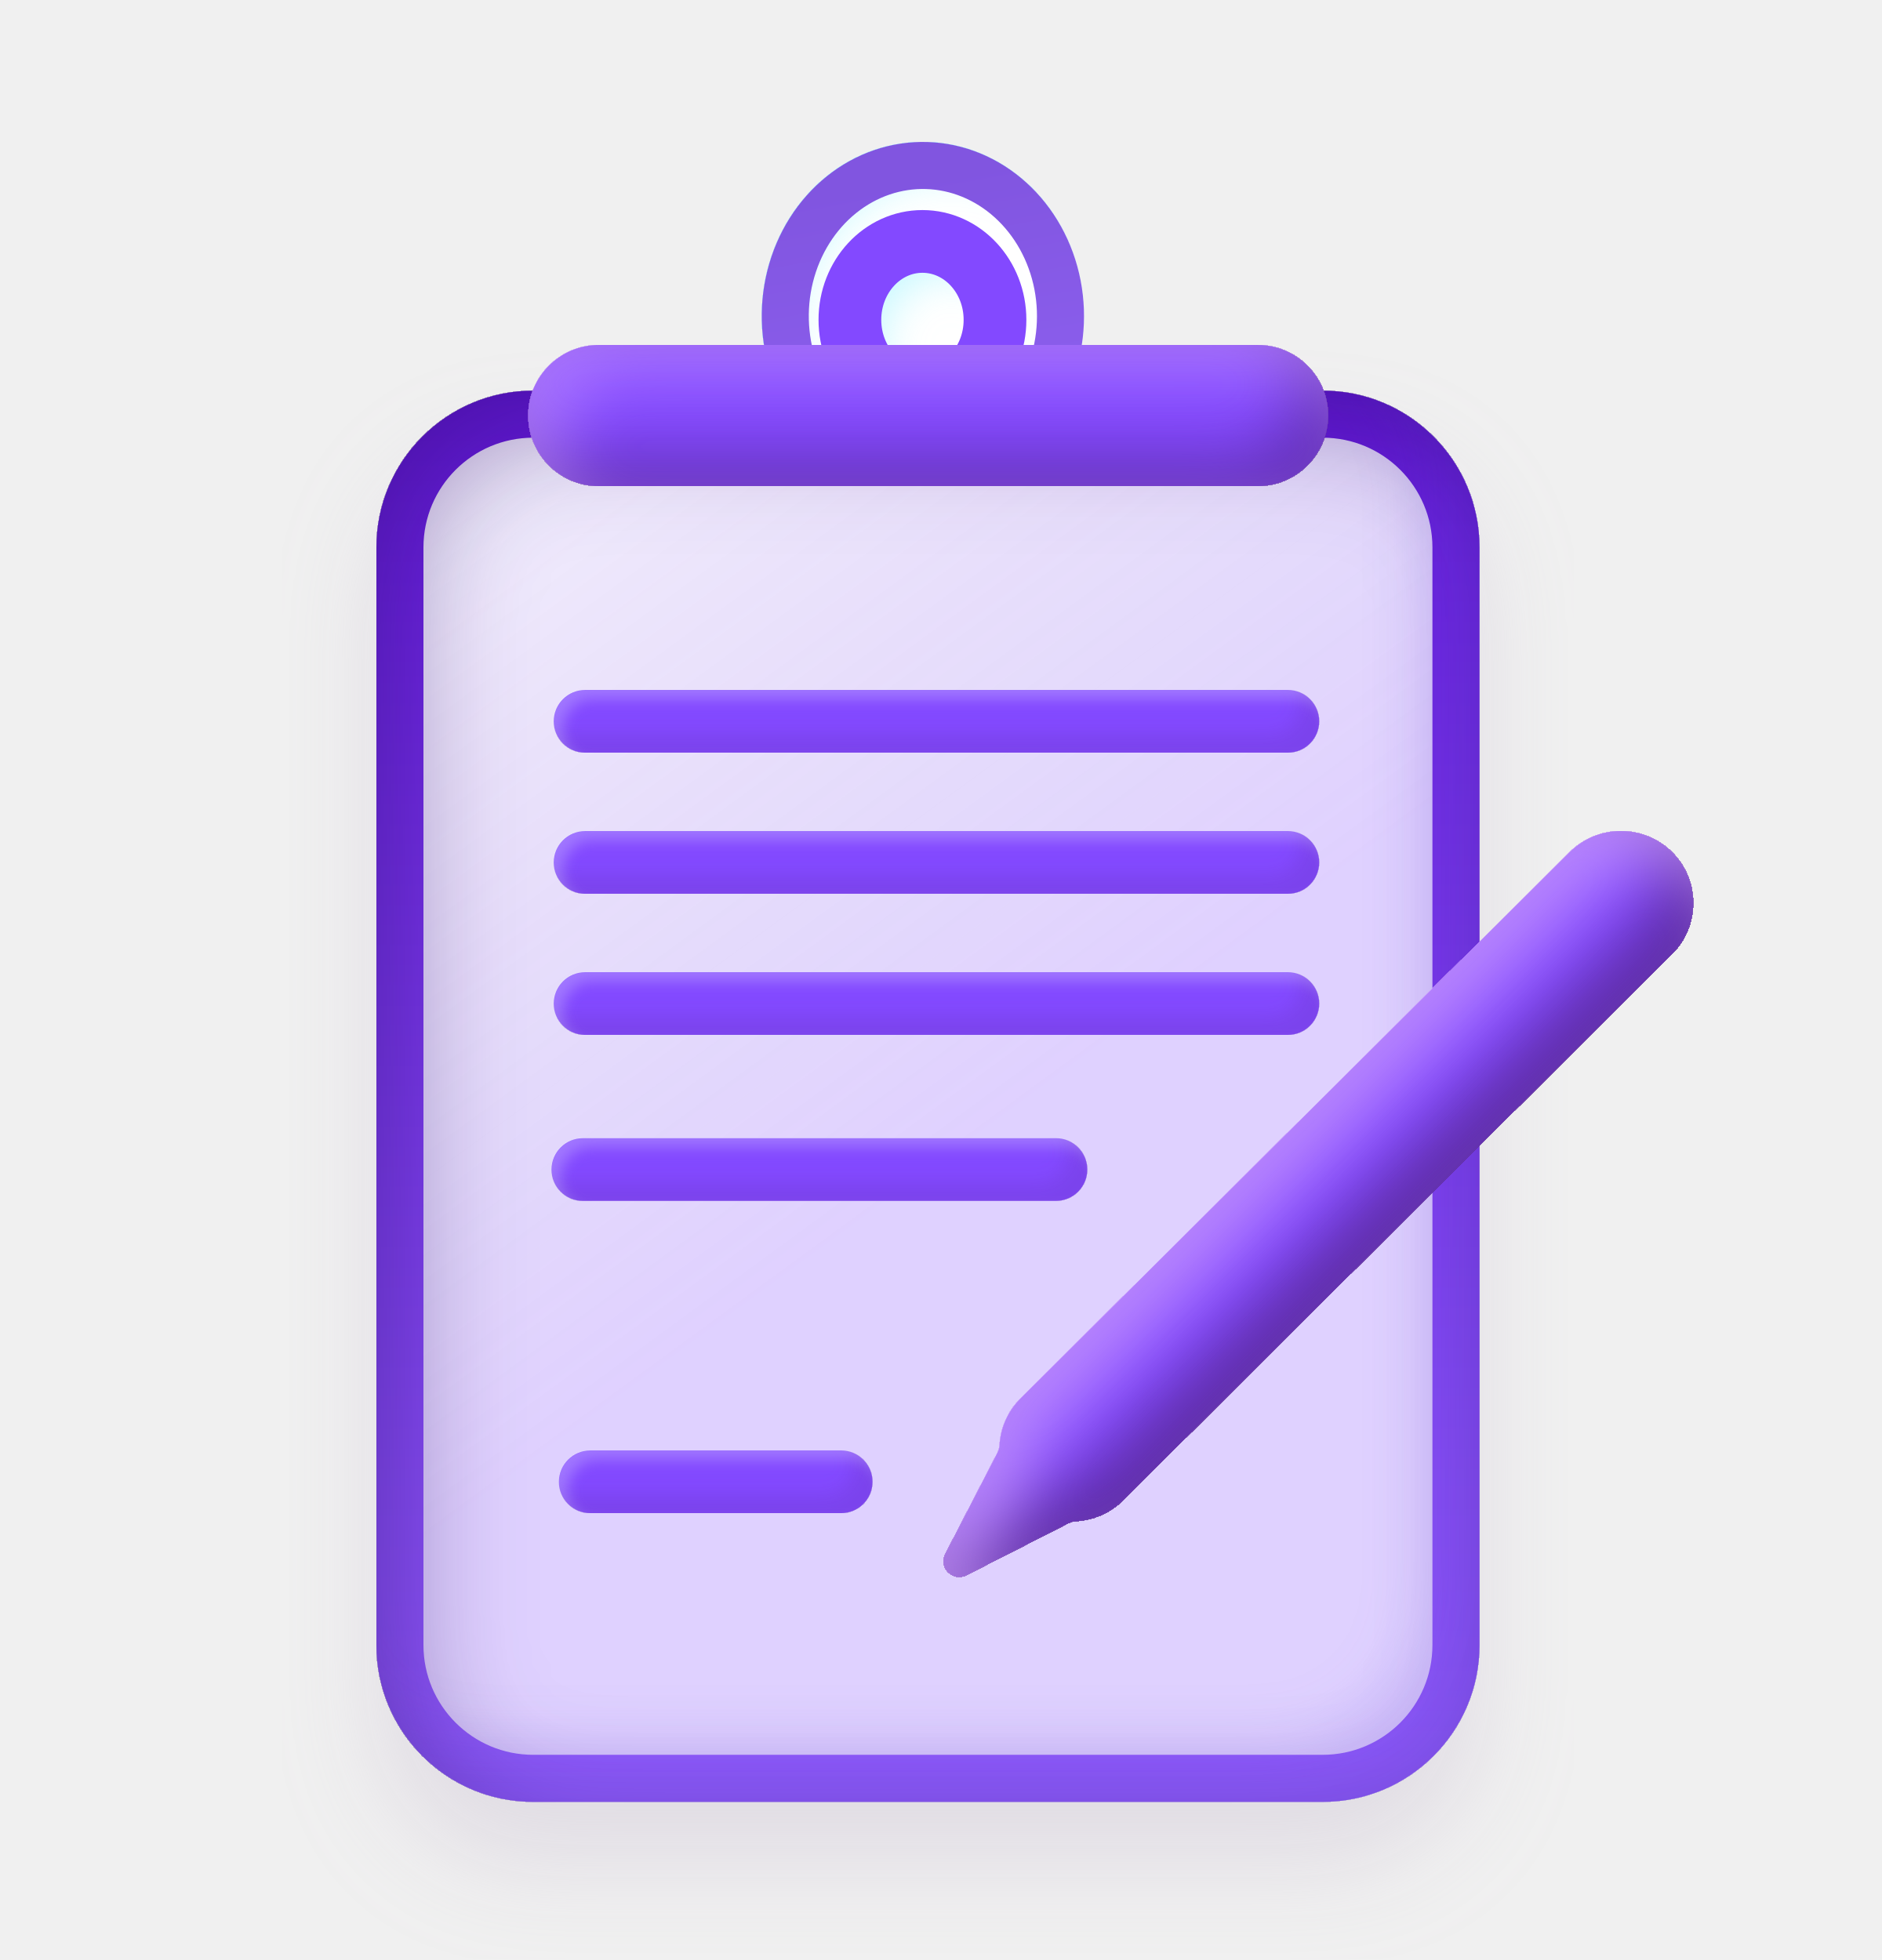
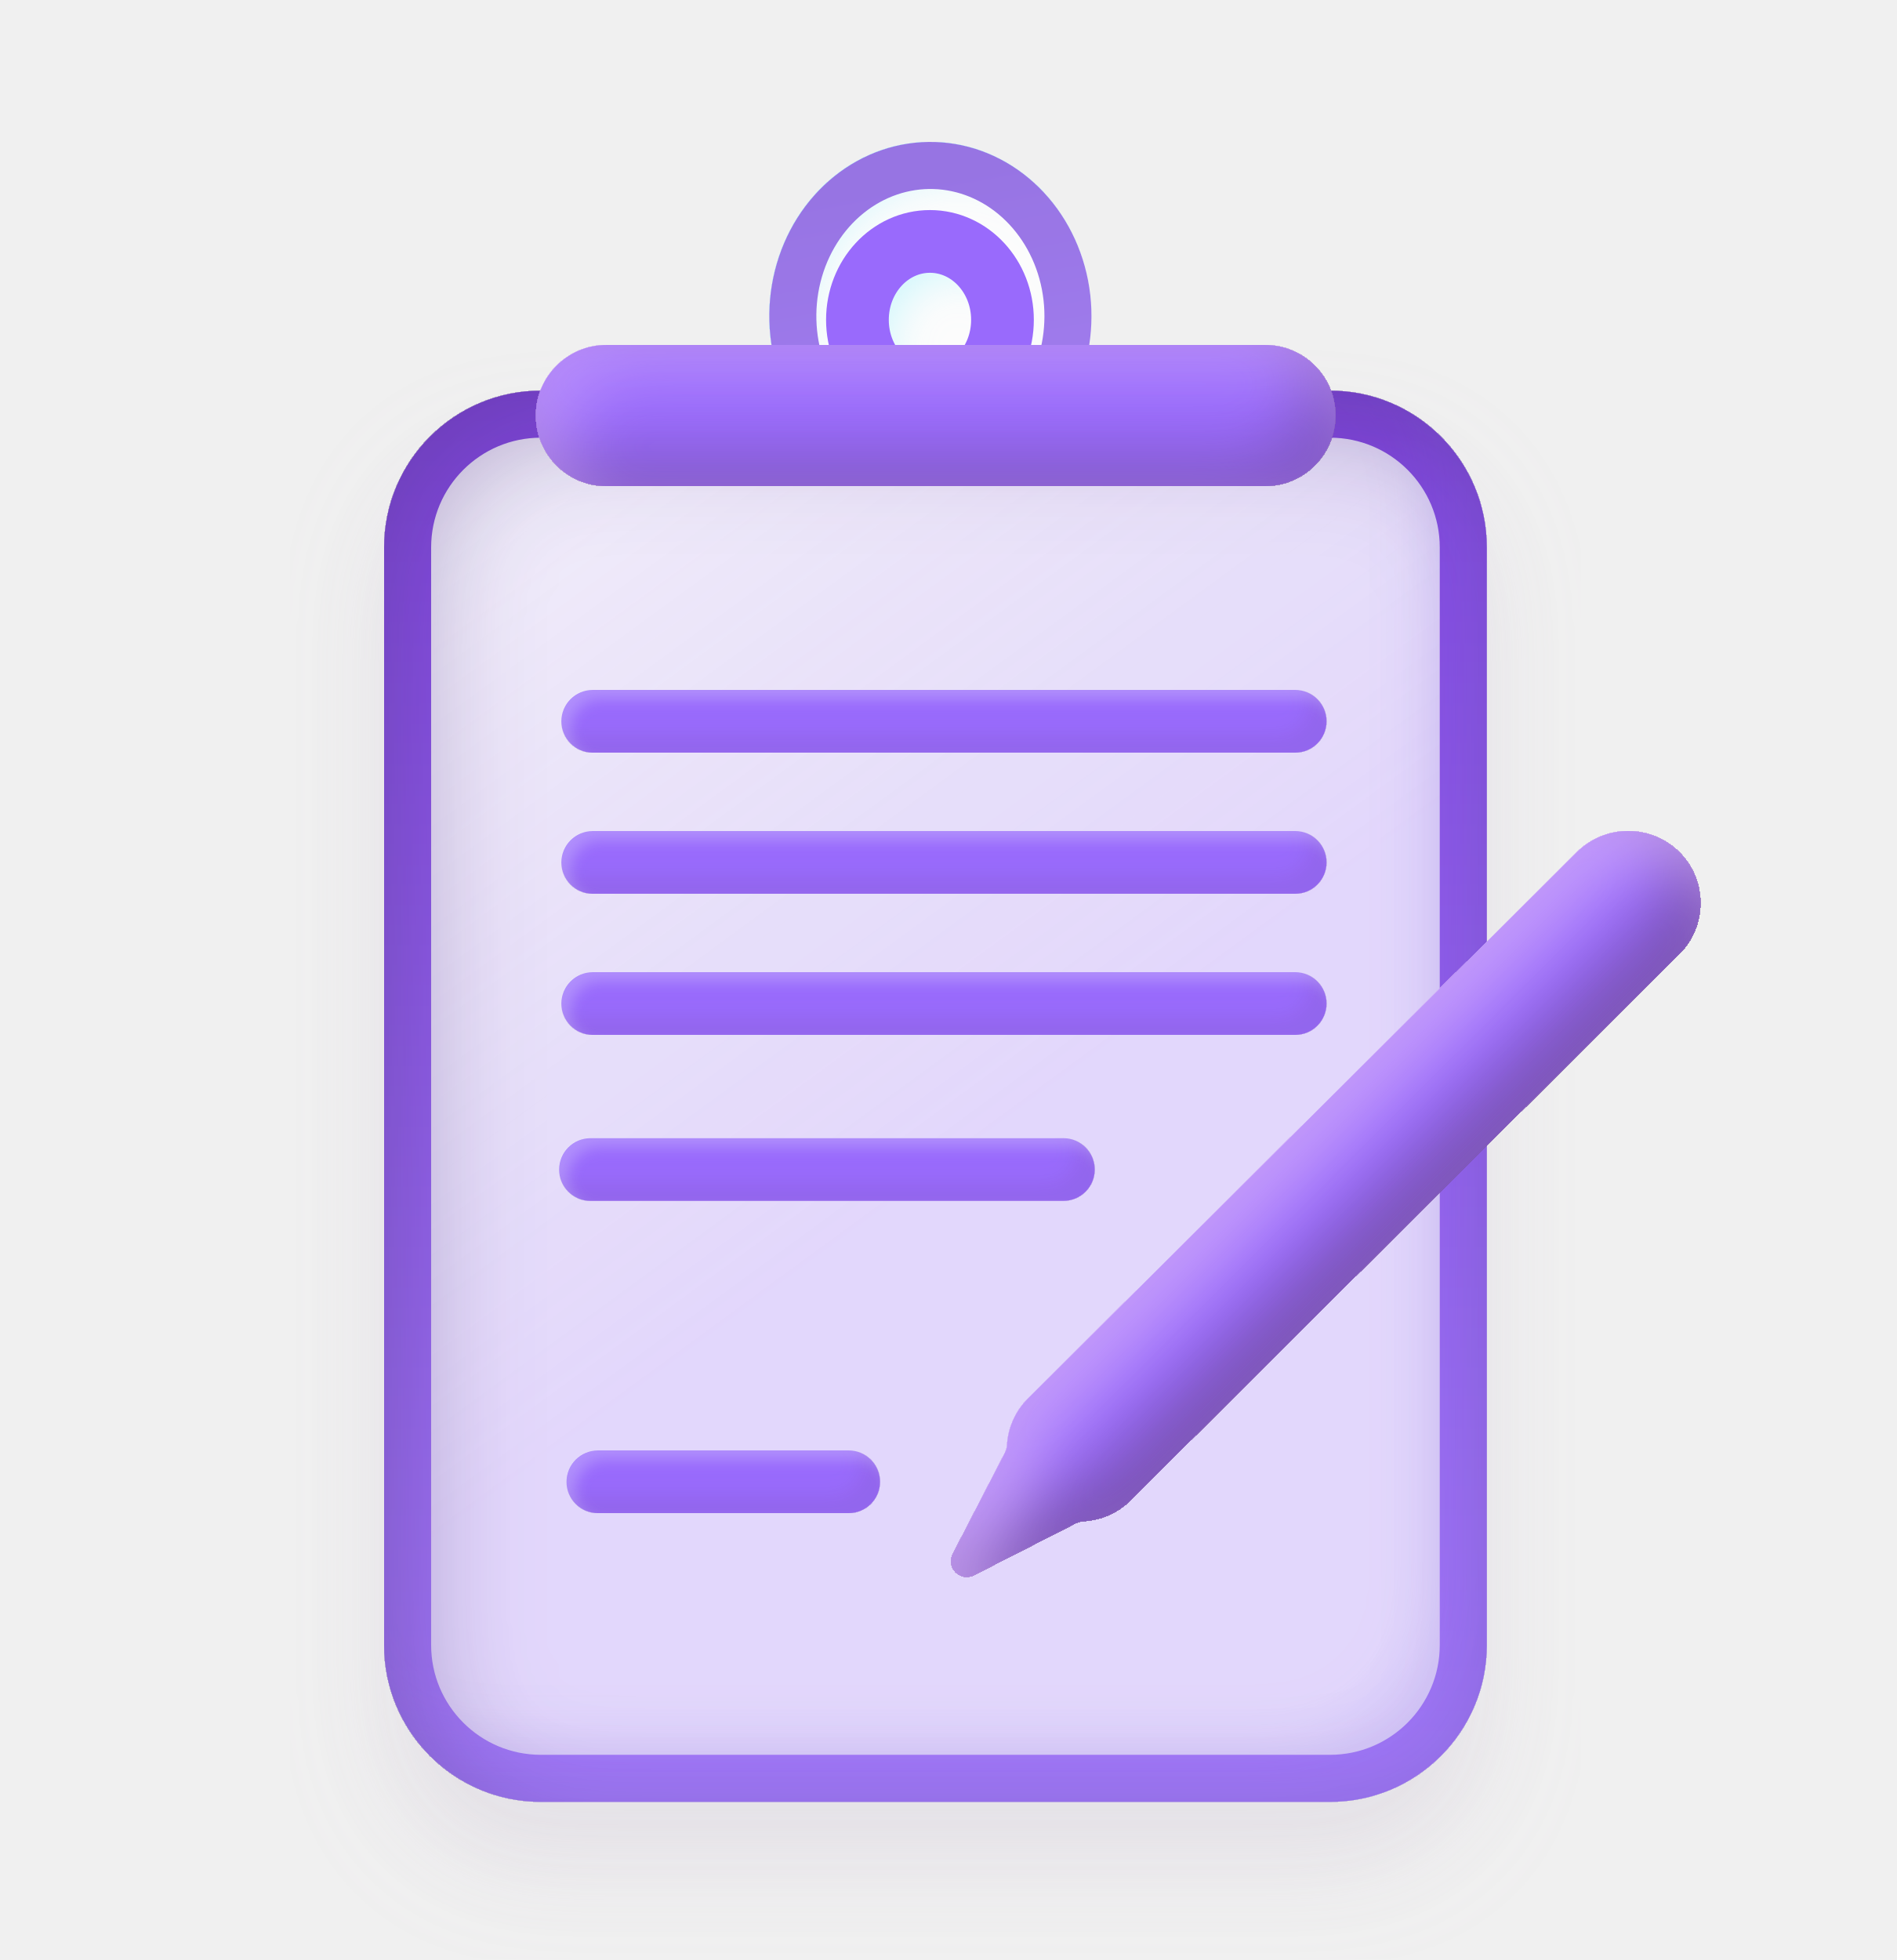
- <svg xmlns="http://www.w3.org/2000/svg" width="120" height="125" viewBox="0 0 120 125" fill="none">
-   <g filter="url(#filter0_dii_4824_3424)">
-     <rect x="24" y="114.914" width="90" height="70.335" rx="10" transform="rotate(-90 24 114.914)" fill="#F6F3FF" />
-     <rect x="24" y="114.914" width="90" height="70.335" rx="10" transform="rotate(-90 24 114.914)" fill="url(#paint0_linear_4824_3424)" fill-opacity="0.2" />
-     <rect x="25.5" y="113.414" width="87" height="67.335" rx="8.5" transform="rotate(-90 25.5 113.414)" stroke="url(#paint1_linear_4824_3424)" stroke-width="3" />
-   </g>
-   <mask id="path-3-inside-1_4824_3424" fill="white">
-     <path d="M55.676 26.425C54.704 28.346 52.331 29.043 50.979 27.305C50.33 26.47 49.794 25.531 49.393 24.514C48.488 22.219 48.324 19.662 48.928 17.254C49.531 14.846 50.867 12.728 52.72 11.241C54.573 9.754 56.836 8.985 59.143 9.057C61.45 9.129 63.667 10.039 65.437 11.64C67.207 13.24 68.427 15.439 68.901 17.88C69.374 20.322 69.074 22.865 68.047 25.099C67.581 26.114 66.977 27.038 66.261 27.845C64.855 29.43 62.5 28.504 61.609 26.47L60.961 24.989C60.481 23.894 60.991 22.628 61.476 21.572C61.77 20.933 61.856 20.205 61.721 19.507C61.585 18.809 61.236 18.18 60.73 17.723C60.224 17.265 59.59 17.005 58.93 16.984C58.27 16.963 57.623 17.183 57.093 17.609C56.563 18.034 56.181 18.64 56.009 19.328C55.836 20.017 55.883 20.748 56.142 21.404C56.562 22.47 57.029 23.749 56.528 24.74L55.676 26.425Z" />
-   </mask>
-   <g filter="url(#filter1_i_4824_3424)">
-     <path d="M55.676 26.425C54.704 28.346 52.331 29.043 50.979 27.305C50.33 26.47 49.794 25.531 49.393 24.514C48.488 22.219 48.324 19.662 48.928 17.254C49.531 14.846 50.867 12.728 52.72 11.241C54.573 9.754 56.836 8.985 59.143 9.057C61.45 9.129 63.667 10.039 65.437 11.64C67.207 13.24 68.427 15.439 68.901 17.88C69.374 20.322 69.074 22.865 68.047 25.099C67.581 26.114 66.977 27.038 66.261 27.845C64.855 29.43 62.5 28.504 61.609 26.47L60.961 24.989C60.481 23.894 60.991 22.628 61.476 21.572C61.77 20.933 61.856 20.205 61.721 19.507C61.585 18.809 61.236 18.18 60.73 17.723C60.224 17.265 59.59 17.005 58.93 16.984C58.27 16.963 57.623 17.183 57.093 17.609C56.563 18.034 56.181 18.64 56.009 19.328C55.836 20.017 55.883 20.748 56.142 21.404C56.562 22.47 57.029 23.749 56.528 24.74L55.676 26.425Z" fill="white" />
-   </g>
-   <path d="M55.676 26.425C54.704 28.346 52.331 29.043 50.979 27.305C50.33 26.47 49.794 25.531 49.393 24.514C48.488 22.219 48.324 19.662 48.928 17.254C49.531 14.846 50.867 12.728 52.72 11.241C54.573 9.754 56.836 8.985 59.143 9.057C61.45 9.129 63.667 10.039 65.437 11.64C67.207 13.24 68.427 15.439 68.901 17.88C69.374 20.322 69.074 22.865 68.047 25.099C67.581 26.114 66.977 27.038 66.261 27.845C64.855 29.43 62.5 28.504 61.609 26.47L60.961 24.989C60.481 23.894 60.991 22.628 61.476 21.572C61.77 20.933 61.856 20.205 61.721 19.507C61.585 18.809 61.236 18.18 60.73 17.723C60.224 17.265 59.59 17.005 58.93 16.984C58.27 16.963 57.623 17.183 57.093 17.609C56.563 18.034 56.181 18.64 56.009 19.328C55.836 20.017 55.883 20.748 56.142 21.404C56.562 22.47 57.029 23.749 56.528 24.74L55.676 26.425Z" stroke="url(#paint2_linear_4824_3424)" stroke-width="6" mask="url(#path-3-inside-1_4824_3424)" />
-   <g filter="url(#filter2_i_4824_3424)">
-     <ellipse cx="58.817" cy="20.397" rx="4.626" ry="5" fill="white" />
-     <ellipse cx="58.817" cy="20.397" rx="4.626" ry="5" fill="white" />
-   </g>
-   <ellipse cx="58.817" cy="20.397" rx="4.626" ry="5" stroke="#8349FF" stroke-width="4" />
-   <g filter="url(#filter3_ii_4824_3424)">
-     <rect x="33.683" y="31" width="9" height="51" rx="4.5" transform="rotate(-90 33.6831 31.0005)" fill="#8349FF" />
-   </g>
-   <g filter="url(#filter4_ii_4824_3424)">
-     <rect x="35.304" y="48.001" width="4" height="48.808" rx="2" transform="rotate(-90 35.3039 48.0005)" fill="#8349FF" />
-   </g>
-   <g filter="url(#filter5_ii_4824_3424)">
-     <rect x="35.304" y="57.001" width="4" height="48.808" rx="2" transform="rotate(-90 35.3039 57.0005)" fill="#8349FF" />
-   </g>
-   <g filter="url(#filter6_ii_4824_3424)">
-     <rect x="35.304" y="66.001" width="4" height="48.808" rx="2" transform="rotate(-90 35.3039 66.0005)" fill="#8349FF" />
-   </g>
-   <g filter="url(#filter7_ii_4824_3424)">
-     <rect x="35.161" y="76.586" width="4" height="34.166" rx="2" transform="rotate(-90 35.1611 76.5864)" fill="#8349FF" />
-   </g>
-   <g filter="url(#filter8_ii_4824_3424)">
-     <rect x="35.631" y="96.501" width="4" height="20" rx="2" transform="rotate(-90 35.6313 96.5005)" fill="#8349FF" />
-   </g>
-   <g filter="url(#filter9_ii_4824_3424)">
-     <path d="M100.085 54.345C101.887 52.552 104.809 52.552 106.611 54.345C108.413 56.139 108.413 59.047 106.611 60.84L71.606 95.678C70.756 96.523 69.658 96.969 68.545 97.017C68.361 97.025 68.19 97.104 68.026 97.188L61.624 100.453C60.758 100.895 59.832 99.973 60.276 99.111L63.555 92.739C63.642 92.569 63.725 92.391 63.734 92.201C63.789 91.103 64.237 90.021 65.079 89.183L100.085 54.345Z" fill="#8349FF" />
+ <svg xmlns="http://www.w3.org/2000/svg" width="121" height="125" viewBox="0 0 121 125" fill="none">
+   <g opacity="0.8">
+     <g filter="url(#filter0_dii_4825_3708)">
+       <rect x="24.5" y="114.914" width="90" height="70.335" rx="10" transform="rotate(-90 24.5 114.914)" fill="#F6F3FF" />
+       <rect x="24.5" y="114.914" width="90" height="70.335" rx="10" transform="rotate(-90 24.5 114.914)" fill="url(#paint0_linear_4825_3708)" fill-opacity="0.2" />
+       <rect x="26" y="113.414" width="87" height="67.335" rx="8.5" transform="rotate(-90 26 113.414)" stroke="url(#paint1_linear_4825_3708)" stroke-width="3" />
+     </g>
+     <mask id="path-3-inside-1_4825_3708" fill="white">
+       <path d="M56.176 26.425C55.204 28.346 52.831 29.043 51.479 27.305C50.83 26.47 50.294 25.531 49.893 24.514C48.988 22.219 48.824 19.662 49.428 17.254C50.031 14.846 51.367 12.728 53.22 11.241C55.073 9.754 57.336 8.985 59.643 9.057C61.95 9.129 64.167 10.039 65.937 11.64C67.707 13.24 68.927 15.439 69.401 17.88C69.874 20.322 69.574 22.865 68.547 25.099C68.081 26.114 67.477 27.038 66.761 27.845C65.355 29.43 63 28.504 62.109 26.47L61.461 24.989C60.981 23.894 61.491 22.628 61.976 21.572C62.27 20.933 62.356 20.205 62.221 19.507C62.085 18.809 61.736 18.18 61.23 17.723C60.724 17.265 60.09 17.005 59.43 16.984C58.77 16.963 58.123 17.183 57.593 17.609C57.063 18.034 56.681 18.64 56.509 19.328C56.336 20.017 56.383 20.748 56.642 21.404C57.062 22.47 57.529 23.749 57.028 24.74L56.176 26.425Z" />
+     </mask>
+     <g filter="url(#filter1_i_4825_3708)">
+       <path d="M56.176 26.425C55.204 28.346 52.831 29.043 51.479 27.305C50.83 26.47 50.294 25.531 49.893 24.514C48.988 22.219 48.824 19.662 49.428 17.254C50.031 14.846 51.367 12.728 53.22 11.241C55.073 9.754 57.336 8.985 59.643 9.057C61.95 9.129 64.167 10.039 65.937 11.64C67.707 13.24 68.927 15.439 69.401 17.88C69.874 20.322 69.574 22.865 68.547 25.099C68.081 26.114 67.477 27.038 66.761 27.845C65.355 29.43 63 28.504 62.109 26.47L61.461 24.989C60.981 23.894 61.491 22.628 61.976 21.572C62.27 20.933 62.356 20.205 62.221 19.507C62.085 18.809 61.736 18.18 61.23 17.723C60.724 17.265 60.09 17.005 59.43 16.984C58.77 16.963 58.123 17.183 57.593 17.609C57.063 18.034 56.681 18.64 56.509 19.328C56.336 20.017 56.383 20.748 56.642 21.404C57.062 22.47 57.529 23.749 57.028 24.74L56.176 26.425Z" fill="white" />
+     </g>
+     <path d="M56.176 26.425C55.204 28.346 52.831 29.043 51.479 27.305C50.83 26.47 50.294 25.531 49.893 24.514C48.988 22.219 48.824 19.662 49.428 17.254C50.031 14.846 51.367 12.728 53.22 11.241C55.073 9.754 57.336 8.985 59.643 9.057C61.95 9.129 64.167 10.039 65.937 11.64C67.707 13.24 68.927 15.439 69.401 17.88C69.874 20.322 69.574 22.865 68.547 25.099C68.081 26.114 67.477 27.038 66.761 27.845C65.355 29.43 63 28.504 62.109 26.47L61.461 24.989C60.981 23.894 61.491 22.628 61.976 21.572C62.27 20.933 62.356 20.205 62.221 19.507C62.085 18.809 61.736 18.18 61.23 17.723C60.724 17.265 60.09 17.005 59.43 16.984C58.77 16.963 58.123 17.183 57.593 17.609C57.063 18.034 56.681 18.64 56.509 19.328C56.336 20.017 56.383 20.748 56.642 21.404C57.062 22.47 57.529 23.749 57.028 24.74L56.176 26.425Z" stroke="url(#paint2_linear_4825_3708)" stroke-width="6" mask="url(#path-3-inside-1_4825_3708)" />
+     <g filter="url(#filter2_i_4825_3708)">
+       <ellipse cx="59.317" cy="20.397" rx="4.626" ry="5" fill="white" />
+       <ellipse cx="59.317" cy="20.397" rx="4.626" ry="5" fill="white" />
+     </g>
+     <ellipse cx="59.317" cy="20.397" rx="4.626" ry="5" stroke="#8349FF" stroke-width="4" />
+     <g filter="url(#filter3_ii_4825_3708)">
+       <rect x="34.183" y="31" width="9" height="51" rx="4.5" transform="rotate(-90 34.1831 31.0005)" fill="#8349FF" />
+     </g>
+     <g filter="url(#filter4_ii_4825_3708)">
+       <rect x="35.804" y="48.001" width="4" height="48.808" rx="2" transform="rotate(-90 35.8037 48.0005)" fill="#8349FF" />
+     </g>
+     <g filter="url(#filter5_ii_4825_3708)">
+       <rect x="35.804" y="57.001" width="4" height="48.808" rx="2" transform="rotate(-90 35.8037 57.0005)" fill="#8349FF" />
+     </g>
+     <g filter="url(#filter6_ii_4825_3708)">
+       <rect x="35.804" y="66.001" width="4" height="48.808" rx="2" transform="rotate(-90 35.8037 66.0005)" fill="#8349FF" />
+     </g>
+     <g filter="url(#filter7_ii_4825_3708)">
+       <rect x="35.661" y="76.586" width="4" height="34.166" rx="2" transform="rotate(-90 35.6611 76.5864)" fill="#8349FF" />
+     </g>
+     <g filter="url(#filter8_ii_4825_3708)">
+       <rect x="36.131" y="96.501" width="4" height="20" rx="2" transform="rotate(-90 36.1313 96.5005)" fill="#8349FF" />
+     </g>
+     <g filter="url(#filter9_ii_4825_3708)">
+       <path d="M100.585 54.345C102.387 52.551 105.309 52.551 107.111 54.345C108.913 56.138 108.913 59.046 107.111 60.84L72.106 95.679C71.257 96.524 70.159 96.969 69.047 97.018C68.863 97.026 68.69 97.104 68.526 97.188L62.125 100.453C61.259 100.895 60.332 99.973 60.775 99.111L64.055 92.738C64.143 92.569 64.225 92.391 64.234 92.201C64.29 91.103 64.738 90.022 65.58 89.184L100.585 54.345Z" fill="#8349FF" />
+     </g>
  </g>
  <defs>
-     <filter id="filter0_dii_4824_3424" x="18" y="21.245" width="82.335" height="103.669" filterUnits="userSpaceOnUse" color-interpolation-filters="sRGB">
+     <filter id="filter0_dii_4825_3708" x="18.5" y="21.245" width="82.335" height="103.669" filterUnits="userSpaceOnUse" color-interpolation-filters="sRGB">
      <feFlood flood-opacity="0" result="BackgroundImageFix" />
      <feColorMatrix in="SourceAlpha" type="matrix" values="0 0 0 0 0 0 0 0 0 0 0 0 0 0 0 0 0 0 127 0" result="hardAlpha" />
      <feOffset dy="4" />
      <feGaussianBlur stdDeviation="3" />
      <feComposite in2="hardAlpha" operator="out" />
      <feColorMatrix type="matrix" values="0 0 0 0 0.714 0 0 0 0 0.649 0 0 0 0 0.764 0 0 0 0.25 0" />
-       <feBlend mode="normal" in2="BackgroundImageFix" result="effect1_dropShadow_4824_3424" />
-       <feBlend mode="normal" in="SourceGraphic" in2="effect1_dropShadow_4824_3424" result="shape" />
+       <feBlend mode="normal" in2="BackgroundImageFix" result="effect1_dropShadow_4825_3708" />
+       <feBlend mode="normal" in="SourceGraphic" in2="effect1_dropShadow_4825_3708" result="shape" />
      <feColorMatrix in="SourceAlpha" type="matrix" values="0 0 0 0 0 0 0 0 0 0 0 0 0 0 0 0 0 0 127 0" result="hardAlpha" />
      <feOffset dx="-3.669" dy="-3.669" />
      <feGaussianBlur stdDeviation="1.834" />
      <feComposite in2="hardAlpha" operator="arithmetic" k2="-1" k3="1" />
      <feColorMatrix type="matrix" values="0 0 0 0 0.421 0 0 0 0 0.29 0 0 0 0 0.896 0 0 0 0.17 0" />
-       <feBlend mode="normal" in2="shape" result="effect2_innerShadow_4824_3424" />
+       <feBlend mode="normal" in2="shape" result="effect2_innerShadow_4825_3708" />
      <feColorMatrix in="SourceAlpha" type="matrix" values="0 0 0 0 0 0 0 0 0 0 0 0 0 0 0 0 0 0 127 0" result="hardAlpha" />
      <feOffset dx="1.834" dy="1.834" />
      <feGaussianBlur stdDeviation="3.875" />
      <feComposite in2="hardAlpha" operator="arithmetic" k2="-1" k3="1" />
      <feColorMatrix type="matrix" values="0 0 0 0 0.154 0 0 0 0 0.026 0 0 0 0 0.376 0 0 0 0.4 0" />
-       <feBlend mode="normal" in2="effect2_innerShadow_4824_3424" result="effect3_innerShadow_4824_3424" />
-     </filter>
-     <filter id="filter1_i_4824_3424" x="48.57" y="9.052" width="22.384" height="21.428" filterUnits="userSpaceOnUse" color-interpolation-filters="sRGB">
+       <feBlend mode="normal" in2="effect2_innerShadow_4825_3708" result="effect3_innerShadow_4825_3708" />
+     </filter>
+     <filter id="filter1_i_4825_3708" x="49.07" y="9.052" width="22.384" height="21.428" filterUnits="userSpaceOnUse" color-interpolation-filters="sRGB">
      <feFlood flood-opacity="0" result="BackgroundImageFix" />
      <feBlend mode="normal" in="SourceGraphic" in2="BackgroundImageFix" result="shape" />
      <feColorMatrix in="SourceAlpha" type="matrix" values="0 0 0 0 0 0 0 0 0 0 0 0 0 0 0 0 0 0 127 0" result="hardAlpha" />
      <feOffset dx="1.834" dy="1.834" />
      <feGaussianBlur stdDeviation="1.376" />
      <feComposite in2="hardAlpha" operator="arithmetic" k2="-1" k3="1" />
      <feColorMatrix type="matrix" values="0 0 0 0 0.644 0 0 0 0 0.957 0 0 0 0 1 0 0 0 0.65 0" />
-       <feBlend mode="normal" in2="shape" result="effect1_innerShadow_4824_3424" />
-     </filter>
-     <filter id="filter2_i_4824_3424" x="52.191" y="13.397" width="15.086" height="15.834" filterUnits="userSpaceOnUse" color-interpolation-filters="sRGB">
+       <feBlend mode="normal" in2="shape" result="effect1_innerShadow_4825_3708" />
+     </filter>
+     <filter id="filter2_i_4825_3708" x="52.691" y="13.397" width="15.086" height="15.834" filterUnits="userSpaceOnUse" color-interpolation-filters="sRGB">
      <feFlood flood-opacity="0" result="BackgroundImageFix" />
      <feBlend mode="normal" in="SourceGraphic" in2="BackgroundImageFix" result="shape" />
      <feColorMatrix in="SourceAlpha" type="matrix" values="0 0 0 0 0 0 0 0 0 0 0 0 0 0 0 0 0 0 127 0" result="hardAlpha" />
      <feOffset dx="1.834" dy="1.834" />
      <feGaussianBlur stdDeviation="1.376" />
      <feComposite in2="hardAlpha" operator="arithmetic" k2="-1" k3="1" />
      <feColorMatrix type="matrix" values="0 0 0 0 0.644 0 0 0 0 0.957 0 0 0 0 1 0 0 0 0.65 0" />
-       <feBlend mode="normal" in2="shape" result="effect1_innerShadow_4824_3424" />
-     </filter>
-     <filter id="filter3_ii_4824_3424" x="31.683" y="20" width="55" height="13" filterUnits="userSpaceOnUse" color-interpolation-filters="sRGB">
+       <feBlend mode="normal" in2="shape" result="effect1_innerShadow_4825_3708" />
+     </filter>
+     <filter id="filter3_ii_4825_3708" x="32.183" y="20" width="55" height="13" filterUnits="userSpaceOnUse" color-interpolation-filters="sRGB">
      <feFlood flood-opacity="0" result="BackgroundImageFix" />
      <feBlend mode="normal" in="SourceGraphic" in2="BackgroundImageFix" result="shape" />
      <feColorMatrix in="SourceAlpha" type="matrix" values="0 0 0 0 0 0 0 0 0 0 0 0 0 0 0 0 0 0 127 0" result="hardAlpha" />
      <feOffset dx="-2" dy="-2" />
      <feGaussianBlur stdDeviation="2" />
      <feComposite in2="hardAlpha" operator="arithmetic" k2="-1" k3="1" />
      <feColorMatrix type="matrix" values="0 0 0 0 0.333 0 0 0 0 0.145 0 0 0 0 0.576 0 0 0 0.62 0" />
-       <feBlend mode="normal" in2="shape" result="effect1_innerShadow_4824_3424" />
+       <feBlend mode="normal" in2="shape" result="effect1_innerShadow_4825_3708" />
      <feColorMatrix in="SourceAlpha" type="matrix" values="0 0 0 0 0 0 0 0 0 0 0 0 0 0 0 0 0 0 127 0" result="hardAlpha" />
      <feOffset dx="2" dy="2" />
      <feGaussianBlur stdDeviation="2" />
      <feComposite in2="hardAlpha" operator="arithmetic" k2="-1" k3="1" />
      <feColorMatrix type="matrix" values="0 0 0 0 0.824 0 0 0 0 0.643 0 0 0 0 1 0 0 0 0.45 0" />
-       <feBlend mode="normal" in2="effect1_innerShadow_4824_3424" result="effect2_innerShadow_4824_3424" />
-     </filter>
-     <filter id="filter4_ii_4824_3424" x="34.157" y="42.853" width="50.529" height="5.721" filterUnits="userSpaceOnUse" color-interpolation-filters="sRGB">
-       <feFlood flood-opacity="0" result="BackgroundImageFix" />
-       <feBlend mode="normal" in="SourceGraphic" in2="BackgroundImageFix" result="shape" />
-       <feColorMatrix in="SourceAlpha" type="matrix" values="0 0 0 0 0 0 0 0 0 0 0 0 0 0 0 0 0 0 127 0" result="hardAlpha" />
-       <feOffset dx="-1.147" dy="-1.147" />
-       <feGaussianBlur stdDeviation="0.574" />
-       <feComposite in2="hardAlpha" operator="arithmetic" k2="-1" k3="1" />
-       <feColorMatrix type="matrix" values="0 0 0 0 0.333 0 0 0 0 0.145 0 0 0 0 0.576 0 0 0 0.17 0" />
-       <feBlend mode="normal" in2="shape" result="effect1_innerShadow_4824_3424" />
-       <feColorMatrix in="SourceAlpha" type="matrix" values="0 0 0 0 0 0 0 0 0 0 0 0 0 0 0 0 0 0 127 0" result="hardAlpha" />
-       <feOffset dx="0.574" dy="0.574" />
-       <feGaussianBlur stdDeviation="0.43" />
-       <feComposite in2="hardAlpha" operator="arithmetic" k2="-1" k3="1" />
-       <feColorMatrix type="matrix" values="0 0 0 0 0.979 0 0 0 0 0.997 0 0 0 0 1 0 0 0 0.25 0" />
-       <feBlend mode="normal" in2="effect1_innerShadow_4824_3424" result="effect2_innerShadow_4824_3424" />
-     </filter>
-     <filter id="filter5_ii_4824_3424" x="34.157" y="51.853" width="50.529" height="5.721" filterUnits="userSpaceOnUse" color-interpolation-filters="sRGB">
-       <feFlood flood-opacity="0" result="BackgroundImageFix" />
-       <feBlend mode="normal" in="SourceGraphic" in2="BackgroundImageFix" result="shape" />
-       <feColorMatrix in="SourceAlpha" type="matrix" values="0 0 0 0 0 0 0 0 0 0 0 0 0 0 0 0 0 0 127 0" result="hardAlpha" />
-       <feOffset dx="-1.147" dy="-1.147" />
-       <feGaussianBlur stdDeviation="0.574" />
-       <feComposite in2="hardAlpha" operator="arithmetic" k2="-1" k3="1" />
-       <feColorMatrix type="matrix" values="0 0 0 0 0.333 0 0 0 0 0.145 0 0 0 0 0.576 0 0 0 0.17 0" />
-       <feBlend mode="normal" in2="shape" result="effect1_innerShadow_4824_3424" />
-       <feColorMatrix in="SourceAlpha" type="matrix" values="0 0 0 0 0 0 0 0 0 0 0 0 0 0 0 0 0 0 127 0" result="hardAlpha" />
-       <feOffset dx="0.574" dy="0.574" />
-       <feGaussianBlur stdDeviation="0.43" />
-       <feComposite in2="hardAlpha" operator="arithmetic" k2="-1" k3="1" />
-       <feColorMatrix type="matrix" values="0 0 0 0 0.979 0 0 0 0 0.997 0 0 0 0 1 0 0 0 0.25 0" />
-       <feBlend mode="normal" in2="effect1_innerShadow_4824_3424" result="effect2_innerShadow_4824_3424" />
-     </filter>
-     <filter id="filter6_ii_4824_3424" x="34.157" y="60.853" width="50.529" height="5.721" filterUnits="userSpaceOnUse" color-interpolation-filters="sRGB">
-       <feFlood flood-opacity="0" result="BackgroundImageFix" />
-       <feBlend mode="normal" in="SourceGraphic" in2="BackgroundImageFix" result="shape" />
-       <feColorMatrix in="SourceAlpha" type="matrix" values="0 0 0 0 0 0 0 0 0 0 0 0 0 0 0 0 0 0 127 0" result="hardAlpha" />
-       <feOffset dx="-1.147" dy="-1.147" />
-       <feGaussianBlur stdDeviation="0.574" />
-       <feComposite in2="hardAlpha" operator="arithmetic" k2="-1" k3="1" />
-       <feColorMatrix type="matrix" values="0 0 0 0 0.333 0 0 0 0 0.145 0 0 0 0 0.576 0 0 0 0.17 0" />
-       <feBlend mode="normal" in2="shape" result="effect1_innerShadow_4824_3424" />
-       <feColorMatrix in="SourceAlpha" type="matrix" values="0 0 0 0 0 0 0 0 0 0 0 0 0 0 0 0 0 0 127 0" result="hardAlpha" />
-       <feOffset dx="0.574" dy="0.574" />
-       <feGaussianBlur stdDeviation="0.43" />
-       <feComposite in2="hardAlpha" operator="arithmetic" k2="-1" k3="1" />
-       <feColorMatrix type="matrix" values="0 0 0 0 0.979 0 0 0 0 0.997 0 0 0 0 1 0 0 0 0.25 0" />
-       <feBlend mode="normal" in2="effect1_innerShadow_4824_3424" result="effect2_innerShadow_4824_3424" />
-     </filter>
-     <filter id="filter7_ii_4824_3424" x="34.014" y="71.439" width="35.886" height="5.721" filterUnits="userSpaceOnUse" color-interpolation-filters="sRGB">
-       <feFlood flood-opacity="0" result="BackgroundImageFix" />
-       <feBlend mode="normal" in="SourceGraphic" in2="BackgroundImageFix" result="shape" />
-       <feColorMatrix in="SourceAlpha" type="matrix" values="0 0 0 0 0 0 0 0 0 0 0 0 0 0 0 0 0 0 127 0" result="hardAlpha" />
-       <feOffset dx="-1.147" dy="-1.147" />
-       <feGaussianBlur stdDeviation="0.574" />
-       <feComposite in2="hardAlpha" operator="arithmetic" k2="-1" k3="1" />
-       <feColorMatrix type="matrix" values="0 0 0 0 0.333 0 0 0 0 0.145 0 0 0 0 0.576 0 0 0 0.17 0" />
-       <feBlend mode="normal" in2="shape" result="effect1_innerShadow_4824_3424" />
-       <feColorMatrix in="SourceAlpha" type="matrix" values="0 0 0 0 0 0 0 0 0 0 0 0 0 0 0 0 0 0 127 0" result="hardAlpha" />
-       <feOffset dx="0.574" dy="0.574" />
-       <feGaussianBlur stdDeviation="0.43" />
-       <feComposite in2="hardAlpha" operator="arithmetic" k2="-1" k3="1" />
-       <feColorMatrix type="matrix" values="0 0 0 0 0.979 0 0 0 0 0.997 0 0 0 0 1 0 0 0 0.25 0" />
-       <feBlend mode="normal" in2="effect1_innerShadow_4824_3424" result="effect2_innerShadow_4824_3424" />
-     </filter>
-     <filter id="filter8_ii_4824_3424" x="34.484" y="91.353" width="21.721" height="5.721" filterUnits="userSpaceOnUse" color-interpolation-filters="sRGB">
-       <feFlood flood-opacity="0" result="BackgroundImageFix" />
-       <feBlend mode="normal" in="SourceGraphic" in2="BackgroundImageFix" result="shape" />
-       <feColorMatrix in="SourceAlpha" type="matrix" values="0 0 0 0 0 0 0 0 0 0 0 0 0 0 0 0 0 0 127 0" result="hardAlpha" />
-       <feOffset dx="-1.147" dy="-1.147" />
-       <feGaussianBlur stdDeviation="0.574" />
-       <feComposite in2="hardAlpha" operator="arithmetic" k2="-1" k3="1" />
-       <feColorMatrix type="matrix" values="0 0 0 0 0.333 0 0 0 0 0.145 0 0 0 0 0.576 0 0 0 0.17 0" />
-       <feBlend mode="normal" in2="shape" result="effect1_innerShadow_4824_3424" />
-       <feColorMatrix in="SourceAlpha" type="matrix" values="0 0 0 0 0 0 0 0 0 0 0 0 0 0 0 0 0 0 127 0" result="hardAlpha" />
-       <feOffset dx="0.574" dy="0.574" />
-       <feGaussianBlur stdDeviation="0.43" />
-       <feComposite in2="hardAlpha" operator="arithmetic" k2="-1" k3="1" />
-       <feColorMatrix type="matrix" values="0 0 0 0 0.979 0 0 0 0 0.997 0 0 0 0 1 0 0 0 0.25 0" />
-       <feBlend mode="normal" in2="effect1_innerShadow_4824_3424" result="effect2_innerShadow_4824_3424" />
-     </filter>
-     <filter id="filter9_ii_4824_3424" x="58.161" y="51" width="51.801" height="51.568" filterUnits="userSpaceOnUse" color-interpolation-filters="sRGB">
+       <feBlend mode="normal" in2="effect1_innerShadow_4825_3708" result="effect2_innerShadow_4825_3708" />
+     </filter>
+     <filter id="filter4_ii_4825_3708" x="34.656" y="42.853" width="50.529" height="5.721" filterUnits="userSpaceOnUse" color-interpolation-filters="sRGB">
+       <feFlood flood-opacity="0" result="BackgroundImageFix" />
+       <feBlend mode="normal" in="SourceGraphic" in2="BackgroundImageFix" result="shape" />
+       <feColorMatrix in="SourceAlpha" type="matrix" values="0 0 0 0 0 0 0 0 0 0 0 0 0 0 0 0 0 0 127 0" result="hardAlpha" />
+       <feOffset dx="-1.147" dy="-1.147" />
+       <feGaussianBlur stdDeviation="0.574" />
+       <feComposite in2="hardAlpha" operator="arithmetic" k2="-1" k3="1" />
+       <feColorMatrix type="matrix" values="0 0 0 0 0.333 0 0 0 0 0.145 0 0 0 0 0.576 0 0 0 0.17 0" />
+       <feBlend mode="normal" in2="shape" result="effect1_innerShadow_4825_3708" />
+       <feColorMatrix in="SourceAlpha" type="matrix" values="0 0 0 0 0 0 0 0 0 0 0 0 0 0 0 0 0 0 127 0" result="hardAlpha" />
+       <feOffset dx="0.574" dy="0.574" />
+       <feGaussianBlur stdDeviation="0.43" />
+       <feComposite in2="hardAlpha" operator="arithmetic" k2="-1" k3="1" />
+       <feColorMatrix type="matrix" values="0 0 0 0 0.979 0 0 0 0 0.997 0 0 0 0 1 0 0 0 0.25 0" />
+       <feBlend mode="normal" in2="effect1_innerShadow_4825_3708" result="effect2_innerShadow_4825_3708" />
+     </filter>
+     <filter id="filter5_ii_4825_3708" x="34.656" y="51.853" width="50.529" height="5.721" filterUnits="userSpaceOnUse" color-interpolation-filters="sRGB">
+       <feFlood flood-opacity="0" result="BackgroundImageFix" />
+       <feBlend mode="normal" in="SourceGraphic" in2="BackgroundImageFix" result="shape" />
+       <feColorMatrix in="SourceAlpha" type="matrix" values="0 0 0 0 0 0 0 0 0 0 0 0 0 0 0 0 0 0 127 0" result="hardAlpha" />
+       <feOffset dx="-1.147" dy="-1.147" />
+       <feGaussianBlur stdDeviation="0.574" />
+       <feComposite in2="hardAlpha" operator="arithmetic" k2="-1" k3="1" />
+       <feColorMatrix type="matrix" values="0 0 0 0 0.333 0 0 0 0 0.145 0 0 0 0 0.576 0 0 0 0.17 0" />
+       <feBlend mode="normal" in2="shape" result="effect1_innerShadow_4825_3708" />
+       <feColorMatrix in="SourceAlpha" type="matrix" values="0 0 0 0 0 0 0 0 0 0 0 0 0 0 0 0 0 0 127 0" result="hardAlpha" />
+       <feOffset dx="0.574" dy="0.574" />
+       <feGaussianBlur stdDeviation="0.43" />
+       <feComposite in2="hardAlpha" operator="arithmetic" k2="-1" k3="1" />
+       <feColorMatrix type="matrix" values="0 0 0 0 0.979 0 0 0 0 0.997 0 0 0 0 1 0 0 0 0.25 0" />
+       <feBlend mode="normal" in2="effect1_innerShadow_4825_3708" result="effect2_innerShadow_4825_3708" />
+     </filter>
+     <filter id="filter6_ii_4825_3708" x="34.656" y="60.853" width="50.529" height="5.721" filterUnits="userSpaceOnUse" color-interpolation-filters="sRGB">
+       <feFlood flood-opacity="0" result="BackgroundImageFix" />
+       <feBlend mode="normal" in="SourceGraphic" in2="BackgroundImageFix" result="shape" />
+       <feColorMatrix in="SourceAlpha" type="matrix" values="0 0 0 0 0 0 0 0 0 0 0 0 0 0 0 0 0 0 127 0" result="hardAlpha" />
+       <feOffset dx="-1.147" dy="-1.147" />
+       <feGaussianBlur stdDeviation="0.574" />
+       <feComposite in2="hardAlpha" operator="arithmetic" k2="-1" k3="1" />
+       <feColorMatrix type="matrix" values="0 0 0 0 0.333 0 0 0 0 0.145 0 0 0 0 0.576 0 0 0 0.17 0" />
+       <feBlend mode="normal" in2="shape" result="effect1_innerShadow_4825_3708" />
+       <feColorMatrix in="SourceAlpha" type="matrix" values="0 0 0 0 0 0 0 0 0 0 0 0 0 0 0 0 0 0 127 0" result="hardAlpha" />
+       <feOffset dx="0.574" dy="0.574" />
+       <feGaussianBlur stdDeviation="0.43" />
+       <feComposite in2="hardAlpha" operator="arithmetic" k2="-1" k3="1" />
+       <feColorMatrix type="matrix" values="0 0 0 0 0.979 0 0 0 0 0.997 0 0 0 0 1 0 0 0 0.25 0" />
+       <feBlend mode="normal" in2="effect1_innerShadow_4825_3708" result="effect2_innerShadow_4825_3708" />
+     </filter>
+     <filter id="filter7_ii_4825_3708" x="34.514" y="71.439" width="35.886" height="5.721" filterUnits="userSpaceOnUse" color-interpolation-filters="sRGB">
+       <feFlood flood-opacity="0" result="BackgroundImageFix" />
+       <feBlend mode="normal" in="SourceGraphic" in2="BackgroundImageFix" result="shape" />
+       <feColorMatrix in="SourceAlpha" type="matrix" values="0 0 0 0 0 0 0 0 0 0 0 0 0 0 0 0 0 0 127 0" result="hardAlpha" />
+       <feOffset dx="-1.147" dy="-1.147" />
+       <feGaussianBlur stdDeviation="0.574" />
+       <feComposite in2="hardAlpha" operator="arithmetic" k2="-1" k3="1" />
+       <feColorMatrix type="matrix" values="0 0 0 0 0.333 0 0 0 0 0.145 0 0 0 0 0.576 0 0 0 0.17 0" />
+       <feBlend mode="normal" in2="shape" result="effect1_innerShadow_4825_3708" />
+       <feColorMatrix in="SourceAlpha" type="matrix" values="0 0 0 0 0 0 0 0 0 0 0 0 0 0 0 0 0 0 127 0" result="hardAlpha" />
+       <feOffset dx="0.574" dy="0.574" />
+       <feGaussianBlur stdDeviation="0.43" />
+       <feComposite in2="hardAlpha" operator="arithmetic" k2="-1" k3="1" />
+       <feColorMatrix type="matrix" values="0 0 0 0 0.979 0 0 0 0 0.997 0 0 0 0 1 0 0 0 0.25 0" />
+       <feBlend mode="normal" in2="effect1_innerShadow_4825_3708" result="effect2_innerShadow_4825_3708" />
+     </filter>
+     <filter id="filter8_ii_4825_3708" x="34.984" y="91.353" width="21.721" height="5.721" filterUnits="userSpaceOnUse" color-interpolation-filters="sRGB">
+       <feFlood flood-opacity="0" result="BackgroundImageFix" />
+       <feBlend mode="normal" in="SourceGraphic" in2="BackgroundImageFix" result="shape" />
+       <feColorMatrix in="SourceAlpha" type="matrix" values="0 0 0 0 0 0 0 0 0 0 0 0 0 0 0 0 0 0 127 0" result="hardAlpha" />
+       <feOffset dx="-1.147" dy="-1.147" />
+       <feGaussianBlur stdDeviation="0.574" />
+       <feComposite in2="hardAlpha" operator="arithmetic" k2="-1" k3="1" />
+       <feColorMatrix type="matrix" values="0 0 0 0 0.333 0 0 0 0 0.145 0 0 0 0 0.576 0 0 0 0.17 0" />
+       <feBlend mode="normal" in2="shape" result="effect1_innerShadow_4825_3708" />
+       <feColorMatrix in="SourceAlpha" type="matrix" values="0 0 0 0 0 0 0 0 0 0 0 0 0 0 0 0 0 0 127 0" result="hardAlpha" />
+       <feOffset dx="0.574" dy="0.574" />
+       <feGaussianBlur stdDeviation="0.43" />
+       <feComposite in2="hardAlpha" operator="arithmetic" k2="-1" k3="1" />
+       <feColorMatrix type="matrix" values="0 0 0 0 0.979 0 0 0 0 0.997 0 0 0 0 1 0 0 0 0.25 0" />
+       <feBlend mode="normal" in2="effect1_innerShadow_4825_3708" result="effect2_innerShadow_4825_3708" />
+     </filter>
+     <filter id="filter9_ii_4825_3708" x="58.661" y="51" width="51.802" height="51.568" filterUnits="userSpaceOnUse" color-interpolation-filters="sRGB">
      <feFlood flood-opacity="0" result="BackgroundImageFix" />
      <feBlend mode="normal" in="SourceGraphic" in2="BackgroundImageFix" result="shape" />
      <feColorMatrix in="SourceAlpha" type="matrix" values="0 0 0 0 0 0 0 0 0 0 0 0 0 0 0 0 0 0 127 0" result="hardAlpha" />
      <feOffset dx="-2" dy="-2" />
      <feGaussianBlur stdDeviation="2" />
      <feComposite in2="hardAlpha" operator="arithmetic" k2="-1" k3="1" />
      <feColorMatrix type="matrix" values="0 0 0 0 0.333 0 0 0 0 0.145 0 0 0 0 0.576 0 0 0 0.82 0" />
-       <feBlend mode="normal" in2="shape" result="effect1_innerShadow_4824_3424" />
+       <feBlend mode="normal" in2="shape" result="effect1_innerShadow_4825_3708" />
      <feColorMatrix in="SourceAlpha" type="matrix" values="0 0 0 0 0 0 0 0 0 0 0 0 0 0 0 0 0 0 127 0" result="hardAlpha" />
      <feOffset dx="2" dy="2" />
      <feGaussianBlur stdDeviation="2" />
      <feComposite in2="hardAlpha" operator="arithmetic" k2="-1" k3="1" />
      <feColorMatrix type="matrix" values="0 0 0 0 0.824 0 0 0 0 0.643 0 0 0 0 1 0 0 0 0.65 0" />
-       <feBlend mode="normal" in2="effect1_innerShadow_4824_3424" result="effect2_innerShadow_4824_3424" />
-     </filter>
-     <linearGradient id="paint0_linear_4824_3424" x1="107.913" y1="120.597" x2="27.913" y2="179.097" gradientUnits="userSpaceOnUse">
+       <feBlend mode="normal" in2="effect1_innerShadow_4825_3708" result="effect2_innerShadow_4825_3708" />
+     </filter>
+     <linearGradient id="paint0_linear_4825_3708" x1="108.413" y1="120.597" x2="28.413" y2="179.097" gradientUnits="userSpaceOnUse">
      <stop stop-color="#6A36C3" stop-opacity="0.2" />
      <stop offset="0.534" stop-color="#8349FF" />
      <stop offset="0.942" stop-color="#8349FF" />
    </linearGradient>
-     <linearGradient id="paint1_linear_4824_3424" x1="114" y1="150.081" x2="24" y2="150.081" gradientUnits="userSpaceOnUse">
+     <linearGradient id="paint1_linear_4825_3708" x1="114.5" y1="150.081" x2="24.5" y2="150.081" gradientUnits="userSpaceOnUse">
      <stop stop-color="#6318DA" />
      <stop offset="1" stop-color="#925EFF" />
    </linearGradient>
-     <linearGradient id="paint2_linear_4824_3424" x1="63.773" y1="10.413" x2="66.627" y2="26.187" gradientUnits="userSpaceOnUse">
+     <linearGradient id="paint2_linear_4825_3708" x1="64.273" y1="10.413" x2="67.127" y2="26.187" gradientUnits="userSpaceOnUse">
      <stop stop-color="#8155E0" />
      <stop offset="1" stop-color="#8C5FEE" />
    </linearGradient>
  </defs>
</svg>
